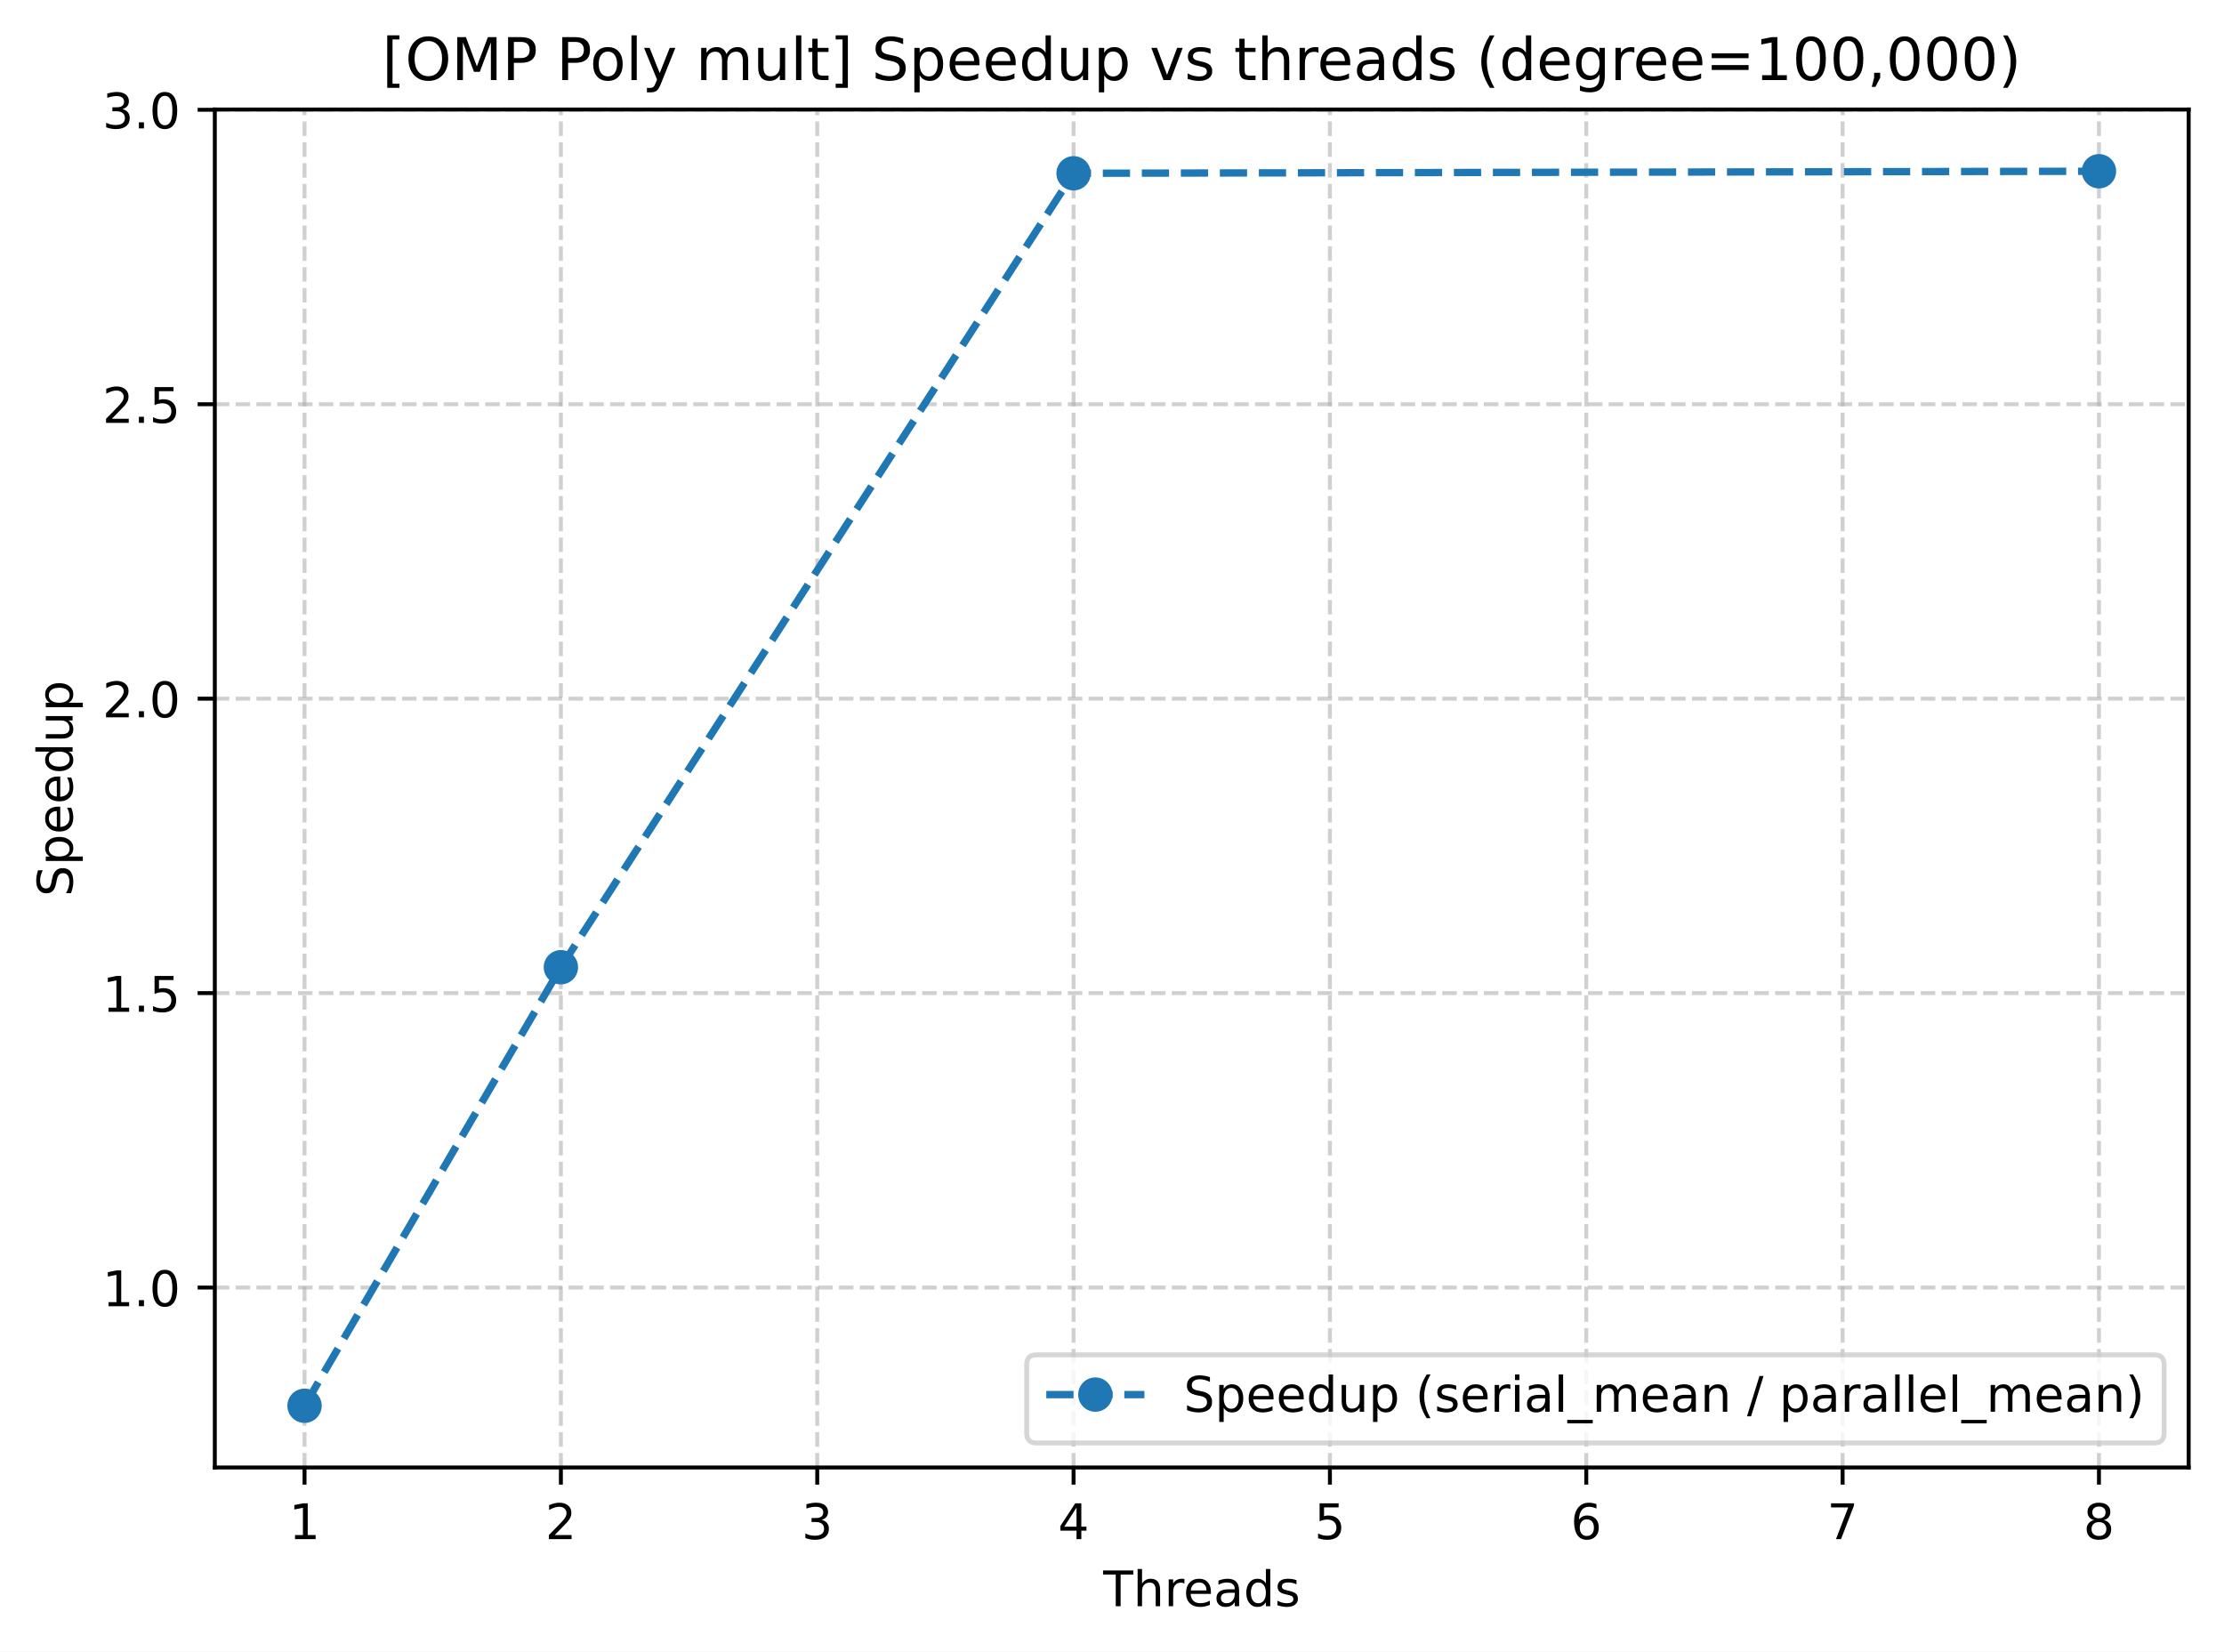
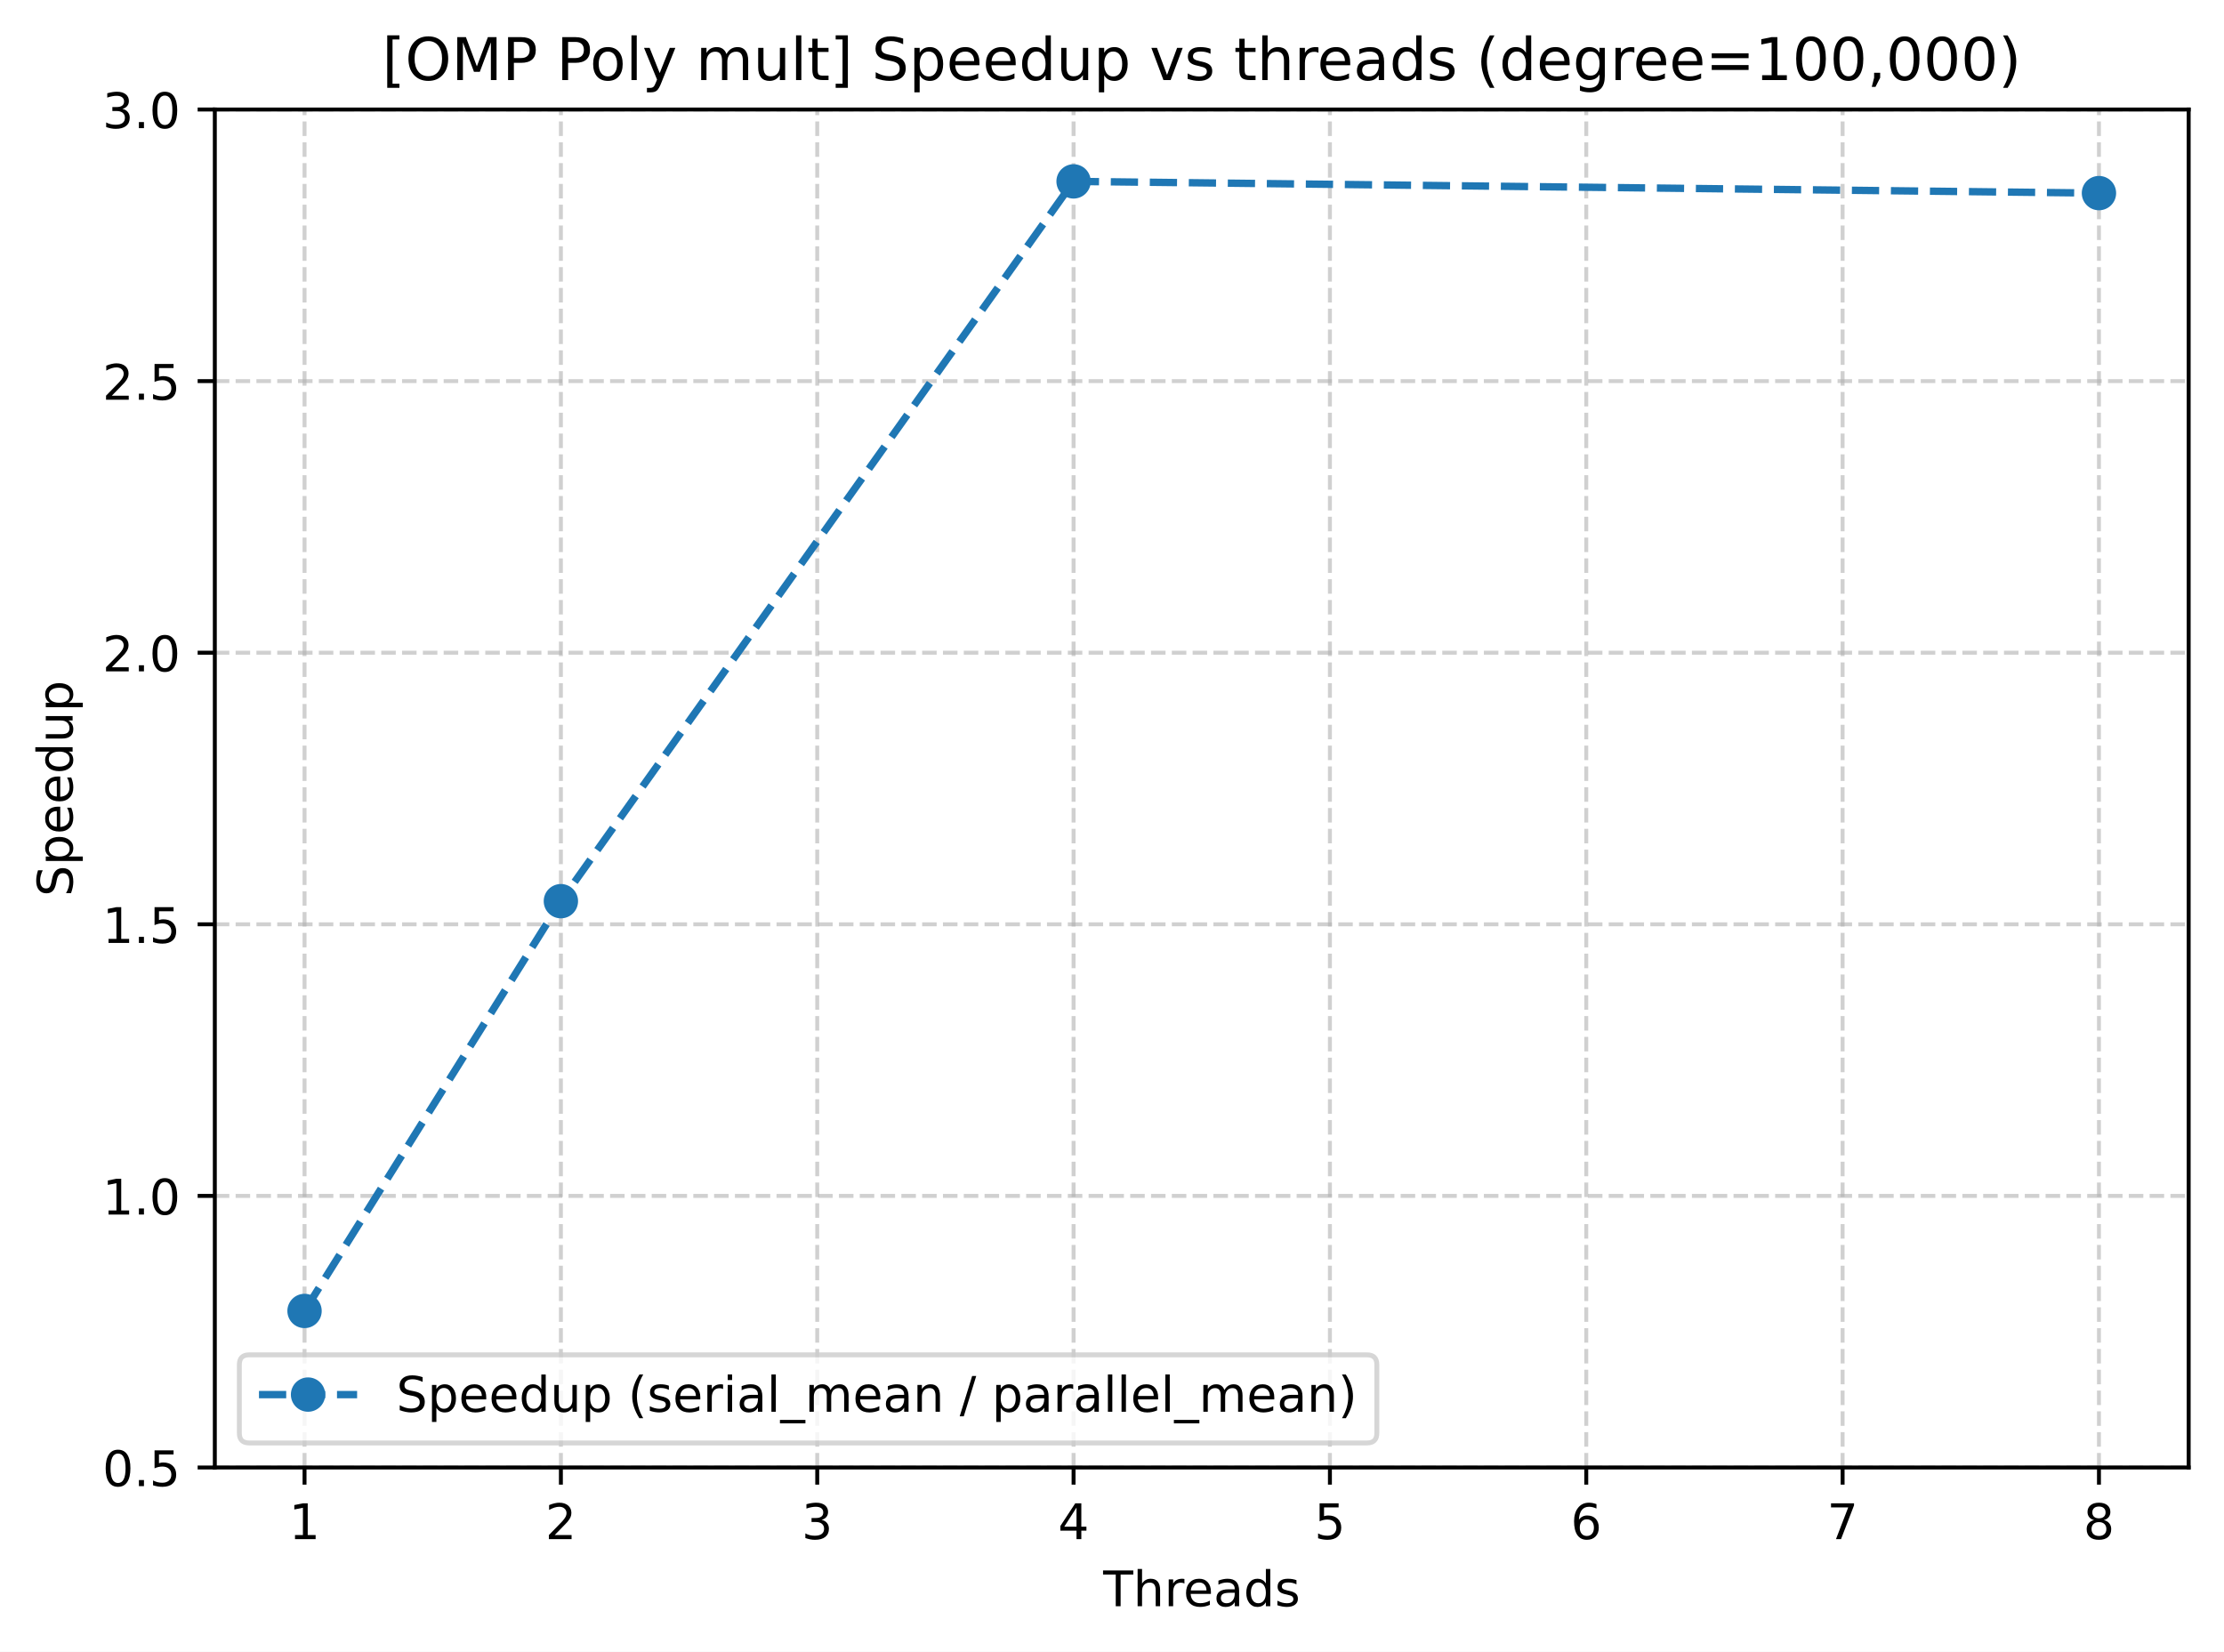
<svg xmlns="http://www.w3.org/2000/svg" xmlns:xlink="http://www.w3.org/1999/xlink" width="453.261pt" height="336.634pt" viewBox="0 0 453.261 336.634" version="1.1">
  <defs>
    <style type="text/css">*{stroke-linejoin: round; stroke-linecap: butt}</style>
  </defs>
  <g id="figure_1">
    <g id="patch_1">
      <path d="M 0 336.634  L 453.261 336.634  L 453.261 0  L 0 0  z " style="fill: #ffffff" />
    </g>
    <g id="axes_1">
      <g id="patch_2">
        <path d="M 43.781 299.078  L 446.061 299.078  L 446.061 22.318  L 43.781 22.318  z " style="fill: #ffffff" />
      </g>
      <g id="matplotlib.axis_1">
        <g id="xtick_1">
          <g id="line2d_1">
-             <path d="M 62.067 299.078  L 62.067 22.318  " clip-path="url(#p03d4226434)" style="fill: none; stroke-dasharray: 2.96,1.28; stroke-dashoffset: 0; stroke: #b0b0b0; stroke-opacity: 0.6; stroke-width: 0.8" />
+             <path d="M 62.067 299.078  L 62.067 22.318  " clip-path="url(#pcda765bd91)" style="fill: none; stroke-dasharray: 2.96,1.28; stroke-dashoffset: 0; stroke: #b0b0b0; stroke-opacity: 0.6; stroke-width: 0.8" />
          </g>
          <g id="line2d_2">
            <defs>
-               <path id="m686cc71320" d="M 0 0  L 0 3.5  " style="stroke: #000000; stroke-width: 0.8" />
+               <path id="me4c9c9ea5a" d="M 0 0  L 0 3.5  " style="stroke: #000000; stroke-width: 0.8" />
            </defs>
            <g>
-               <use xlink:href="#m686cc71320" x="62.067" y="299.078" style="stroke: #000000; stroke-width: 0.8" />
+               <use xlink:href="#me4c9c9ea5a" x="62.067" y="299.078" style="stroke: #000000; stroke-width: 0.8" />
            </g>
          </g>
          <g id="text_1">
            <g transform="translate(58.88546 313.6766) scale(0.1 -0.1)">
              <defs>
                <path id="DejaVuSans-31" d="M 794 531  L 1825 531  L 1825 4091  L 703 3866  L 703 4441  L 1819 4666  L 2450 4666  L 2450 531  L 3481 531  L 3481 0  L 794 0  L 794 531  z " transform="scale(0.015625)" />
              </defs>
              <use xlink:href="#DejaVuSans-31" />
            </g>
          </g>
        </g>
        <g id="xtick_2">
          <g id="line2d_3">
-             <path d="M 114.311 299.078  L 114.311 22.318  " clip-path="url(#p03d4226434)" style="fill: none; stroke-dasharray: 2.96,1.28; stroke-dashoffset: 0; stroke: #b0b0b0; stroke-opacity: 0.6; stroke-width: 0.8" />
+             <path d="M 114.311 299.078  L 114.311 22.318  " clip-path="url(#pcda765bd91)" style="fill: none; stroke-dasharray: 2.96,1.28; stroke-dashoffset: 0; stroke: #b0b0b0; stroke-opacity: 0.6; stroke-width: 0.8" />
          </g>
          <g id="line2d_4">
            <g>
-               <use xlink:href="#m686cc71320" x="114.311" y="299.078" style="stroke: #000000; stroke-width: 0.8" />
+               <use xlink:href="#me4c9c9ea5a" x="114.311" y="299.078" style="stroke: #000000; stroke-width: 0.8" />
            </g>
          </g>
          <g id="text_2">
            <g transform="translate(111.1296 313.6766) scale(0.1 -0.1)">
              <defs>
                <path id="DejaVuSans-32" d="M 1228 531  L 3431 531  L 3431 0  L 469 0  L 469 531  Q 828 903 1448 1529  Q 2069 2156 2228 2338  Q 2531 2678 2651 2914  Q 2772 3150 2772 3378  Q 2772 3750 2511 3984  Q 2250 4219 1831 4219  Q 1534 4219 1204 4116  Q 875 4013 500 3803  L 500 4441  Q 881 4594 1212 4672  Q 1544 4750 1819 4750  Q 2544 4750 2975 4387  Q 3406 4025 3406 3419  Q 3406 3131 3298 2873  Q 3191 2616 2906 2266  Q 2828 2175 2409 1742  Q 1991 1309 1228 531  z " transform="scale(0.015625)" />
              </defs>
              <use xlink:href="#DejaVuSans-32" />
            </g>
          </g>
        </g>
        <g id="xtick_3">
          <g id="line2d_5">
-             <path d="M 166.555 299.078  L 166.555 22.318  " clip-path="url(#p03d4226434)" style="fill: none; stroke-dasharray: 2.96,1.28; stroke-dashoffset: 0; stroke: #b0b0b0; stroke-opacity: 0.6; stroke-width: 0.8" />
+             <path d="M 166.555 299.078  L 166.555 22.318  " clip-path="url(#pcda765bd91)" style="fill: none; stroke-dasharray: 2.96,1.28; stroke-dashoffset: 0; stroke: #b0b0b0; stroke-opacity: 0.6; stroke-width: 0.8" />
          </g>
          <g id="line2d_6">
            <g>
-               <use xlink:href="#m686cc71320" x="166.555" y="299.078" style="stroke: #000000; stroke-width: 0.8" />
+               <use xlink:href="#me4c9c9ea5a" x="166.555" y="299.078" style="stroke: #000000; stroke-width: 0.8" />
            </g>
          </g>
          <g id="text_3">
            <g transform="translate(163.3738 313.6766) scale(0.1 -0.1)">
              <defs>
                <path id="DejaVuSans-33" d="M 2597 2516  Q 3050 2419 3304 2112  Q 3559 1806 3559 1356  Q 3559 666 3084 287  Q 2609 -91 1734 -91  Q 1441 -91 1130 -33  Q 819 25 488 141  L 488 750  Q 750 597 1062 519  Q 1375 441 1716 441  Q 2309 441 2620 675  Q 2931 909 2931 1356  Q 2931 1769 2642 2001  Q 2353 2234 1838 2234  L 1294 2234  L 1294 2753  L 1863 2753  Q 2328 2753 2575 2939  Q 2822 3125 2822 3475  Q 2822 3834 2567 4026  Q 2313 4219 1838 4219  Q 1578 4219 1281 4162  Q 984 4106 628 3988  L 628 4550  Q 988 4650 1302 4700  Q 1616 4750 1894 4750  Q 2613 4750 3031 4423  Q 3450 4097 3450 3541  Q 3450 3153 3228 2886  Q 3006 2619 2597 2516  z " transform="scale(0.015625)" />
              </defs>
              <use xlink:href="#DejaVuSans-33" />
            </g>
          </g>
        </g>
        <g id="xtick_4">
          <g id="line2d_7">
-             <path d="M 218.799 299.078  L 218.799 22.318  " clip-path="url(#p03d4226434)" style="fill: none; stroke-dasharray: 2.96,1.28; stroke-dashoffset: 0; stroke: #b0b0b0; stroke-opacity: 0.6; stroke-width: 0.8" />
+             <path d="M 218.799 299.078  L 218.799 22.318  " clip-path="url(#pcda765bd91)" style="fill: none; stroke-dasharray: 2.96,1.28; stroke-dashoffset: 0; stroke: #b0b0b0; stroke-opacity: 0.6; stroke-width: 0.8" />
          </g>
          <g id="line2d_8">
            <g>
-               <use xlink:href="#m686cc71320" x="218.799" y="299.078" style="stroke: #000000; stroke-width: 0.8" />
+               <use xlink:href="#me4c9c9ea5a" x="218.799" y="299.078" style="stroke: #000000; stroke-width: 0.8" />
            </g>
          </g>
          <g id="text_4">
            <g transform="translate(215.6179 313.6766) scale(0.1 -0.1)">
              <defs>
                <path id="DejaVuSans-34" d="M 2419 4116  L 825 1625  L 2419 1625  L 2419 4116  z M 2253 4666  L 3047 4666  L 3047 1625  L 3713 1625  L 3713 1100  L 3047 1100  L 3047 0  L 2419 0  L 2419 1100  L 313 1100  L 313 1709  L 2253 4666  z " transform="scale(0.015625)" />
              </defs>
              <use xlink:href="#DejaVuSans-34" />
            </g>
          </g>
        </g>
        <g id="xtick_5">
          <g id="line2d_9">
-             <path d="M 271.043 299.078  L 271.043 22.318  " clip-path="url(#p03d4226434)" style="fill: none; stroke-dasharray: 2.96,1.28; stroke-dashoffset: 0; stroke: #b0b0b0; stroke-opacity: 0.6; stroke-width: 0.8" />
+             <path d="M 271.043 299.078  L 271.043 22.318  " clip-path="url(#pcda765bd91)" style="fill: none; stroke-dasharray: 2.96,1.28; stroke-dashoffset: 0; stroke: #b0b0b0; stroke-opacity: 0.6; stroke-width: 0.8" />
          </g>
          <g id="line2d_10">
            <g>
-               <use xlink:href="#m686cc71320" x="271.043" y="299.078" style="stroke: #000000; stroke-width: 0.8" />
+               <use xlink:href="#me4c9c9ea5a" x="271.043" y="299.078" style="stroke: #000000; stroke-width: 0.8" />
            </g>
          </g>
          <g id="text_5">
            <g transform="translate(267.8621 313.6766) scale(0.1 -0.1)">
              <defs>
                <path id="DejaVuSans-35" d="M 691 4666  L 3169 4666  L 3169 4134  L 1269 4134  L 1269 2991  Q 1406 3038 1543 3061  Q 1681 3084 1819 3084  Q 2600 3084 3056 2656  Q 3513 2228 3513 1497  Q 3513 744 3044 326  Q 2575 -91 1722 -91  Q 1428 -91 1123 -41  Q 819 9 494 109  L 494 744  Q 775 591 1075 516  Q 1375 441 1709 441  Q 2250 441 2565 725  Q 2881 1009 2881 1497  Q 2881 1984 2565 2268  Q 2250 2553 1709 2553  Q 1456 2553 1204 2497  Q 953 2441 691 2322  L 691 4666  z " transform="scale(0.015625)" />
              </defs>
              <use xlink:href="#DejaVuSans-35" />
            </g>
          </g>
        </g>
        <g id="xtick_6">
          <g id="line2d_11">
-             <path d="M 323.287 299.078  L 323.287 22.318  " clip-path="url(#p03d4226434)" style="fill: none; stroke-dasharray: 2.96,1.28; stroke-dashoffset: 0; stroke: #b0b0b0; stroke-opacity: 0.6; stroke-width: 0.8" />
+             <path d="M 323.287 299.078  L 323.287 22.318  " clip-path="url(#pcda765bd91)" style="fill: none; stroke-dasharray: 2.96,1.28; stroke-dashoffset: 0; stroke: #b0b0b0; stroke-opacity: 0.6; stroke-width: 0.8" />
          </g>
          <g id="line2d_12">
            <g>
-               <use xlink:href="#m686cc71320" x="323.287" y="299.078" style="stroke: #000000; stroke-width: 0.8" />
+               <use xlink:href="#me4c9c9ea5a" x="323.287" y="299.078" style="stroke: #000000; stroke-width: 0.8" />
            </g>
          </g>
          <g id="text_6">
            <g transform="translate(320.1062 313.6766) scale(0.1 -0.1)">
              <defs>
                <path id="DejaVuSans-36" d="M 2113 2584  Q 1688 2584 1439 2293  Q 1191 2003 1191 1497  Q 1191 994 1439 701  Q 1688 409 2113 409  Q 2538 409 2786 701  Q 3034 994 3034 1497  Q 3034 2003 2786 2293  Q 2538 2584 2113 2584  z M 3366 4563  L 3366 3988  Q 3128 4100 2886 4159  Q 2644 4219 2406 4219  Q 1781 4219 1451 3797  Q 1122 3375 1075 2522  Q 1259 2794 1537 2939  Q 1816 3084 2150 3084  Q 2853 3084 3261 2657  Q 3669 2231 3669 1497  Q 3669 778 3244 343  Q 2819 -91 2113 -91  Q 1303 -91 875 529  Q 447 1150 447 2328  Q 447 3434 972 4092  Q 1497 4750 2381 4750  Q 2619 4750 2861 4703  Q 3103 4656 3366 4563  z " transform="scale(0.015625)" />
              </defs>
              <use xlink:href="#DejaVuSans-36" />
            </g>
          </g>
        </g>
        <g id="xtick_7">
          <g id="line2d_13">
-             <path d="M 375.532 299.078  L 375.532 22.318  " clip-path="url(#p03d4226434)" style="fill: none; stroke-dasharray: 2.96,1.28; stroke-dashoffset: 0; stroke: #b0b0b0; stroke-opacity: 0.6; stroke-width: 0.8" />
+             <path d="M 375.532 299.078  L 375.532 22.318  " clip-path="url(#pcda765bd91)" style="fill: none; stroke-dasharray: 2.96,1.28; stroke-dashoffset: 0; stroke: #b0b0b0; stroke-opacity: 0.6; stroke-width: 0.8" />
          </g>
          <g id="line2d_14">
            <g>
-               <use xlink:href="#m686cc71320" x="375.532" y="299.078" style="stroke: #000000; stroke-width: 0.8" />
+               <use xlink:href="#me4c9c9ea5a" x="375.532" y="299.078" style="stroke: #000000; stroke-width: 0.8" />
            </g>
          </g>
          <g id="text_7">
            <g transform="translate(372.3504 313.6766) scale(0.1 -0.1)">
              <defs>
                <path id="DejaVuSans-37" d="M 525 4666  L 3525 4666  L 3525 4397  L 1831 0  L 1172 0  L 2766 4134  L 525 4134  L 525 4666  z " transform="scale(0.015625)" />
              </defs>
              <use xlink:href="#DejaVuSans-37" />
            </g>
          </g>
        </g>
        <g id="xtick_8">
          <g id="line2d_15">
-             <path d="M 427.776 299.078  L 427.776 22.318  " clip-path="url(#p03d4226434)" style="fill: none; stroke-dasharray: 2.96,1.28; stroke-dashoffset: 0; stroke: #b0b0b0; stroke-opacity: 0.6; stroke-width: 0.8" />
+             <path d="M 427.776 299.078  L 427.776 22.318  " clip-path="url(#pcda765bd91)" style="fill: none; stroke-dasharray: 2.96,1.28; stroke-dashoffset: 0; stroke: #b0b0b0; stroke-opacity: 0.6; stroke-width: 0.8" />
          </g>
          <g id="line2d_16">
            <g>
-               <use xlink:href="#m686cc71320" x="427.776" y="299.078" style="stroke: #000000; stroke-width: 0.8" />
+               <use xlink:href="#me4c9c9ea5a" x="427.776" y="299.078" style="stroke: #000000; stroke-width: 0.8" />
            </g>
          </g>
          <g id="text_8">
            <g transform="translate(424.5945 313.6766) scale(0.1 -0.1)">
              <defs>
                <path id="DejaVuSans-38" d="M 2034 2216  Q 1584 2216 1326 1975  Q 1069 1734 1069 1313  Q 1069 891 1326 650  Q 1584 409 2034 409  Q 2484 409 2743 651  Q 3003 894 3003 1313  Q 3003 1734 2745 1975  Q 2488 2216 2034 2216  z M 1403 2484  Q 997 2584 770 2862  Q 544 3141 544 3541  Q 544 4100 942 4425  Q 1341 4750 2034 4750  Q 2731 4750 3128 4425  Q 3525 4100 3525 3541  Q 3525 3141 3298 2862  Q 3072 2584 2669 2484  Q 3125 2378 3379 2068  Q 3634 1759 3634 1313  Q 3634 634 3220 271  Q 2806 -91 2034 -91  Q 1263 -91 848 271  Q 434 634 434 1313  Q 434 1759 690 2068  Q 947 2378 1403 2484  z M 1172 3481  Q 1172 3119 1398 2916  Q 1625 2713 2034 2713  Q 2441 2713 2670 2916  Q 2900 3119 2900 3481  Q 2900 3844 2670 4047  Q 2441 4250 2034 4250  Q 1625 4250 1398 4047  Q 1172 3844 1172 3481  z " transform="scale(0.015625)" />
              </defs>
              <use xlink:href="#DejaVuSans-38" />
            </g>
          </g>
        </g>
        <g id="text_9">
          <g transform="translate(224.8361 327.3547) scale(0.1 -0.1)">
            <defs>
              <path id="DejaVuSans-54" d="M -19 4666  L 3928 4666  L 3928 4134  L 2272 4134  L 2272 0  L 1638 0  L 1638 4134  L -19 4134  L -19 4666  z " transform="scale(0.015625)" />
              <path id="DejaVuSans-68" d="M 3513 2113  L 3513 0  L 2938 0  L 2938 2094  Q 2938 2591 2744 2837  Q 2550 3084 2163 3084  Q 1697 3084 1428 2787  Q 1159 2491 1159 1978  L 1159 0  L 581 0  L 581 4863  L 1159 4863  L 1159 2956  Q 1366 3272 1645 3428  Q 1925 3584 2291 3584  Q 2894 3584 3203 3211  Q 3513 2838 3513 2113  z " transform="scale(0.015625)" />
              <path id="DejaVuSans-72" d="M 2631 2963  Q 2534 3019 2420 3045  Q 2306 3072 2169 3072  Q 1681 3072 1420 2755  Q 1159 2438 1159 1844  L 1159 0  L 581 0  L 581 3500  L 1159 3500  L 1159 2956  Q 1341 3275 1631 3429  Q 1922 3584 2338 3584  Q 2397 3584 2469 3576  Q 2541 3569 2628 3553  L 2631 2963  z " transform="scale(0.015625)" />
              <path id="DejaVuSans-65" d="M 3597 1894  L 3597 1613  L 953 1613  Q 991 1019 1311 708  Q 1631 397 2203 397  Q 2534 397 2845 478  Q 3156 559 3463 722  L 3463 178  Q 3153 47 2828 -22  Q 2503 -91 2169 -91  Q 1331 -91 842 396  Q 353 884 353 1716  Q 353 2575 817 3079  Q 1281 3584 2069 3584  Q 2775 3584 3186 3129  Q 3597 2675 3597 1894  z M 3022 2063  Q 3016 2534 2758 2815  Q 2500 3097 2075 3097  Q 1594 3097 1305 2825  Q 1016 2553 972 2059  L 3022 2063  z " transform="scale(0.015625)" />
              <path id="DejaVuSans-61" d="M 2194 1759  Q 1497 1759 1228 1600  Q 959 1441 959 1056  Q 959 750 1161 570  Q 1363 391 1709 391  Q 2188 391 2477 730  Q 2766 1069 2766 1631  L 2766 1759  L 2194 1759  z M 3341 1997  L 3341 0  L 2766 0  L 2766 531  Q 2569 213 2275 61  Q 1981 -91 1556 -91  Q 1019 -91 701 211  Q 384 513 384 1019  Q 384 1609 779 1909  Q 1175 2209 1959 2209  L 2766 2209  L 2766 2266  Q 2766 2663 2505 2880  Q 2244 3097 1772 3097  Q 1472 3097 1187 3025  Q 903 2953 641 2809  L 641 3341  Q 956 3463 1253 3523  Q 1550 3584 1831 3584  Q 2591 3584 2966 3190  Q 3341 2797 3341 1997  z " transform="scale(0.015625)" />
              <path id="DejaVuSans-64" d="M 2906 2969  L 2906 4863  L 3481 4863  L 3481 0  L 2906 0  L 2906 525  Q 2725 213 2448 61  Q 2172 -91 1784 -91  Q 1150 -91 751 415  Q 353 922 353 1747  Q 353 2572 751 3078  Q 1150 3584 1784 3584  Q 2172 3584 2448 3432  Q 2725 3281 2906 2969  z M 947 1747  Q 947 1113 1208 752  Q 1469 391 1925 391  Q 2381 391 2643 752  Q 2906 1113 2906 1747  Q 2906 2381 2643 2742  Q 2381 3103 1925 3103  Q 1469 3103 1208 2742  Q 947 2381 947 1747  z " transform="scale(0.015625)" />
              <path id="DejaVuSans-73" d="M 2834 3397  L 2834 2853  Q 2591 2978 2328 3040  Q 2066 3103 1784 3103  Q 1356 3103 1142 2972  Q 928 2841 928 2578  Q 928 2378 1081 2264  Q 1234 2150 1697 2047  L 1894 2003  Q 2506 1872 2764 1633  Q 3022 1394 3022 966  Q 3022 478 2636 193  Q 2250 -91 1575 -91  Q 1294 -91 989 -36  Q 684 19 347 128  L 347 722  Q 666 556 975 473  Q 1284 391 1588 391  Q 1994 391 2212 530  Q 2431 669 2431 922  Q 2431 1156 2273 1281  Q 2116 1406 1581 1522  L 1381 1569  Q 847 1681 609 1914  Q 372 2147 372 2553  Q 372 3047 722 3315  Q 1072 3584 1716 3584  Q 2034 3584 2315 3537  Q 2597 3491 2834 3397  z " transform="scale(0.015625)" />
            </defs>
            <use xlink:href="#DejaVuSans-54" />
            <use xlink:href="#DejaVuSans-68" x="61.084" />
            <use xlink:href="#DejaVuSans-72" x="124.463" />
            <use xlink:href="#DejaVuSans-65" x="163.326" />
            <use xlink:href="#DejaVuSans-61" x="224.85" />
            <use xlink:href="#DejaVuSans-64" x="286.129" />
            <use xlink:href="#DejaVuSans-73" x="349.605" />
          </g>
        </g>
      </g>
      <g id="matplotlib.axis_2">
        <g id="ytick_1">
          <g id="line2d_17">
-             <path d="M 43.781 262.41  L 446.061 262.41  " clip-path="url(#p03d4226434)" style="fill: none; stroke-dasharray: 2.96,1.28; stroke-dashoffset: 0; stroke: #b0b0b0; stroke-opacity: 0.6; stroke-width: 0.8" />
+             <path d="M 43.781 299.078  L 446.061 299.078  " clip-path="url(#pcda765bd91)" style="fill: none; stroke-dasharray: 2.96,1.28; stroke-dashoffset: 0; stroke: #b0b0b0; stroke-opacity: 0.6; stroke-width: 0.8" />
          </g>
          <g id="line2d_18">
            <defs>
-               <path id="m41a84819a9" d="M 0 0  L -3.5 0  " style="stroke: #000000; stroke-width: 0.8" />
+               <path id="ma4e9d2bbbe" d="M 0 0  L -3.5 0  " style="stroke: #000000; stroke-width: 0.8" />
            </defs>
            <g>
-               <use xlink:href="#m41a84819a9" x="43.781" y="262.41" style="stroke: #000000; stroke-width: 0.8" />
+               <use xlink:href="#ma4e9d2bbbe" x="43.781" y="299.078" style="stroke: #000000; stroke-width: 0.8" />
            </g>
          </g>
          <g id="text_10">
-             <g transform="translate(20.87813 266.2096) scale(0.1 -0.1)">
-               <defs>
+             <g transform="translate(20.87813 302.8773) scale(0.1 -0.1)">
+               <defs>
+                 <path id="DejaVuSans-30" d="M 2034 4250  Q 1547 4250 1301 3770  Q 1056 3291 1056 2328  Q 1056 1369 1301 889  Q 1547 409 2034 409  Q 2525 409 2770 889  Q 3016 1369 3016 2328  Q 3016 3291 2770 3770  Q 2525 4250 2034 4250  z M 2034 4750  Q 2819 4750 3233 4129  Q 3647 3509 3647 2328  Q 3647 1150 3233 529  Q 2819 -91 2034 -91  Q 1250 -91 836 529  Q 422 1150 422 2328  Q 422 3509 836 4129  Q 1250 4750 2034 4750  z " transform="scale(0.015625)" />
                <path id="DejaVuSans-2e" d="M 684 794  L 1344 794  L 1344 0  L 684 0  L 684 794  z " transform="scale(0.015625)" />
-                 <path id="DejaVuSans-30" d="M 2034 4250  Q 1547 4250 1301 3770  Q 1056 3291 1056 2328  Q 1056 1369 1301 889  Q 1547 409 2034 409  Q 2525 409 2770 889  Q 3016 1369 3016 2328  Q 3016 3291 2770 3770  Q 2525 4250 2034 4250  z M 2034 4750  Q 2819 4750 3233 4129  Q 3647 3509 3647 2328  Q 3647 1150 3233 529  Q 2819 -91 2034 -91  Q 1250 -91 836 529  Q 422 1150 422 2328  Q 422 3509 836 4129  Q 1250 4750 2034 4750  z " transform="scale(0.015625)" />
-               </defs>
-               <use xlink:href="#DejaVuSans-31" />
-               <use xlink:href="#DejaVuSans-2e" x="63.623" />
-               <use xlink:href="#DejaVuSans-30" x="95.41" />
+               </defs>
+               <use xlink:href="#DejaVuSans-30" />
+               <use xlink:href="#DejaVuSans-2e" x="63.623" />
+               <use xlink:href="#DejaVuSans-35" x="95.41" />
            </g>
          </g>
        </g>
        <g id="ytick_2">
          <g id="line2d_19">
-             <path d="M 43.781 202.4  L 446.061 202.4  " clip-path="url(#p03d4226434)" style="fill: none; stroke-dasharray: 2.96,1.28; stroke-dashoffset: 0; stroke: #b0b0b0; stroke-opacity: 0.6; stroke-width: 0.8" />
+             <path d="M 43.781 243.726  L 446.061 243.726  " clip-path="url(#pcda765bd91)" style="fill: none; stroke-dasharray: 2.96,1.28; stroke-dashoffset: 0; stroke: #b0b0b0; stroke-opacity: 0.6; stroke-width: 0.8" />
          </g>
          <g id="line2d_20">
            <g>
-               <use xlink:href="#m41a84819a9" x="43.781" y="202.4" style="stroke: #000000; stroke-width: 0.8" />
+               <use xlink:href="#ma4e9d2bbbe" x="43.781" y="243.726" style="stroke: #000000; stroke-width: 0.8" />
            </g>
          </g>
          <g id="text_11">
-             <g transform="translate(20.87813 206.1995) scale(0.1 -0.1)">
+             <g transform="translate(20.87813 247.5253) scale(0.1 -0.1)">
              <use xlink:href="#DejaVuSans-31" />
              <use xlink:href="#DejaVuSans-2e" x="63.623" />
-               <use xlink:href="#DejaVuSans-35" x="95.41" />
+               <use xlink:href="#DejaVuSans-30" x="95.41" />
            </g>
          </g>
        </g>
        <g id="ytick_3">
          <g id="line2d_21">
-             <path d="M 43.781 142.39  L 446.061 142.39  " clip-path="url(#p03d4226434)" style="fill: none; stroke-dasharray: 2.96,1.28; stroke-dashoffset: 0; stroke: #b0b0b0; stroke-opacity: 0.6; stroke-width: 0.8" />
+             <path d="M 43.781 188.374  L 446.061 188.374  " clip-path="url(#pcda765bd91)" style="fill: none; stroke-dasharray: 2.96,1.28; stroke-dashoffset: 0; stroke: #b0b0b0; stroke-opacity: 0.6; stroke-width: 0.8" />
          </g>
          <g id="line2d_22">
            <g>
-               <use xlink:href="#m41a84819a9" x="43.781" y="142.39" style="stroke: #000000; stroke-width: 0.8" />
+               <use xlink:href="#ma4e9d2bbbe" x="43.781" y="188.374" style="stroke: #000000; stroke-width: 0.8" />
            </g>
          </g>
          <g id="text_12">
-             <g transform="translate(20.87813 146.1893) scale(0.1 -0.1)">
-               <use xlink:href="#DejaVuSans-32" />
-               <use xlink:href="#DejaVuSans-2e" x="63.623" />
-               <use xlink:href="#DejaVuSans-30" x="95.41" />
+             <g transform="translate(20.87813 192.1733) scale(0.1 -0.1)">
+               <use xlink:href="#DejaVuSans-31" />
+               <use xlink:href="#DejaVuSans-2e" x="63.623" />
+               <use xlink:href="#DejaVuSans-35" x="95.41" />
            </g>
          </g>
        </g>
        <g id="ytick_4">
          <g id="line2d_23">
-             <path d="M 43.781 82.38  L 446.061 82.38  " clip-path="url(#p03d4226434)" style="fill: none; stroke-dasharray: 2.96,1.28; stroke-dashoffset: 0; stroke: #b0b0b0; stroke-opacity: 0.6; stroke-width: 0.8" />
+             <path d="M 43.781 133.022  L 446.061 133.022  " clip-path="url(#pcda765bd91)" style="fill: none; stroke-dasharray: 2.96,1.28; stroke-dashoffset: 0; stroke: #b0b0b0; stroke-opacity: 0.6; stroke-width: 0.8" />
          </g>
          <g id="line2d_24">
            <g>
-               <use xlink:href="#m41a84819a9" x="43.781" y="82.38" style="stroke: #000000; stroke-width: 0.8" />
+               <use xlink:href="#ma4e9d2bbbe" x="43.781" y="133.022" style="stroke: #000000; stroke-width: 0.8" />
            </g>
          </g>
          <g id="text_13">
-             <g transform="translate(20.87813 86.17915) scale(0.1 -0.1)">
+             <g transform="translate(20.87813 136.8213) scale(0.1 -0.1)">
              <use xlink:href="#DejaVuSans-32" />
              <use xlink:href="#DejaVuSans-2e" x="63.623" />
-               <use xlink:href="#DejaVuSans-35" x="95.41" />
+               <use xlink:href="#DejaVuSans-30" x="95.41" />
            </g>
          </g>
        </g>
        <g id="ytick_5">
          <g id="line2d_25">
-             <path d="M 43.781 22.37  L 446.061 22.37  " clip-path="url(#p03d4226434)" style="fill: none; stroke-dasharray: 2.96,1.28; stroke-dashoffset: 0; stroke: #b0b0b0; stroke-opacity: 0.6; stroke-width: 0.8" />
+             <path d="M 43.781 77.67  L 446.061 77.67  " clip-path="url(#pcda765bd91)" style="fill: none; stroke-dasharray: 2.96,1.28; stroke-dashoffset: 0; stroke: #b0b0b0; stroke-opacity: 0.6; stroke-width: 0.8" />
          </g>
          <g id="line2d_26">
            <g>
-               <use xlink:href="#m41a84819a9" x="43.781" y="22.37" style="stroke: #000000; stroke-width: 0.8" />
+               <use xlink:href="#ma4e9d2bbbe" x="43.781" y="77.67" style="stroke: #000000; stroke-width: 0.8" />
            </g>
          </g>
          <g id="text_14">
-             <g transform="translate(20.87813 26.16899) scale(0.1 -0.1)">
+             <g transform="translate(20.87813 81.46934) scale(0.1 -0.1)">
+               <use xlink:href="#DejaVuSans-32" />
+               <use xlink:href="#DejaVuSans-2e" x="63.623" />
+               <use xlink:href="#DejaVuSans-35" x="95.41" />
+             </g>
+           </g>
+         </g>
+         <g id="ytick_6">
+           <g id="line2d_27">
+             <path d="M 43.781 22.318  L 446.061 22.318  " clip-path="url(#pcda765bd91)" style="fill: none; stroke-dasharray: 2.96,1.28; stroke-dashoffset: 0; stroke: #b0b0b0; stroke-opacity: 0.6; stroke-width: 0.8" />
+           </g>
+           <g id="line2d_28">
+             <g>
+               <use xlink:href="#ma4e9d2bbbe" x="43.781" y="22.318" style="stroke: #000000; stroke-width: 0.8" />
+             </g>
+           </g>
+           <g id="text_15">
+             <g transform="translate(20.87813 26.11734) scale(0.1 -0.1)">
              <use xlink:href="#DejaVuSans-33" />
              <use xlink:href="#DejaVuSans-2e" x="63.623" />
              <use xlink:href="#DejaVuSans-30" x="95.41" />
            </g>
          </g>
        </g>
-         <g id="text_15">
+         <g id="text_16">
          <g transform="translate(14.79844 182.7169) rotate(-90) scale(0.1 -0.1)">
            <defs>
              <path id="DejaVuSans-53" d="M 3425 4513  L 3425 3897  Q 3066 4069 2747 4153  Q 2428 4238 2131 4238  Q 1616 4238 1336 4038  Q 1056 3838 1056 3469  Q 1056 3159 1242 3001  Q 1428 2844 1947 2747  L 2328 2669  Q 3034 2534 3370 2195  Q 3706 1856 3706 1288  Q 3706 609 3251 259  Q 2797 -91 1919 -91  Q 1588 -91 1214 -16  Q 841 59 441 206  L 441 856  Q 825 641 1194 531  Q 1563 422 1919 422  Q 2459 422 2753 634  Q 3047 847 3047 1241  Q 3047 1584 2836 1778  Q 2625 1972 2144 2069  L 1759 2144  Q 1053 2284 737 2584  Q 422 2884 422 3419  Q 422 4038 858 4394  Q 1294 4750 2059 4750  Q 2388 4750 2728 4690  Q 3069 4631 3425 4513  z " transform="scale(0.015625)" />
              <path id="DejaVuSans-70" d="M 1159 525  L 1159 -1331  L 581 -1331  L 581 3500  L 1159 3500  L 1159 2969  Q 1341 3281 1617 3432  Q 1894 3584 2278 3584  Q 2916 3584 3314 3078  Q 3713 2572 3713 1747  Q 3713 922 3314 415  Q 2916 -91 2278 -91  Q 1894 -91 1617 61  Q 1341 213 1159 525  z M 3116 1747  Q 3116 2381 2855 2742  Q 2594 3103 2138 3103  Q 1681 3103 1420 2742  Q 1159 2381 1159 1747  Q 1159 1113 1420 752  Q 1681 391 2138 391  Q 2594 391 2855 752  Q 3116 1113 3116 1747  z " transform="scale(0.015625)" />
              <path id="DejaVuSans-75" d="M 544 1381  L 544 3500  L 1119 3500  L 1119 1403  Q 1119 906 1312 657  Q 1506 409 1894 409  Q 2359 409 2629 706  Q 2900 1003 2900 1516  L 2900 3500  L 3475 3500  L 3475 0  L 2900 0  L 2900 538  Q 2691 219 2414 64  Q 2138 -91 1772 -91  Q 1169 -91 856 284  Q 544 659 544 1381  z M 1991 3584  L 1991 3584  z " transform="scale(0.015625)" />
            </defs>
            <use xlink:href="#DejaVuSans-53" />
            <use xlink:href="#DejaVuSans-70" x="63.477" />
            <use xlink:href="#DejaVuSans-65" x="126.953" />
            <use xlink:href="#DejaVuSans-65" x="188.477" />
            <use xlink:href="#DejaVuSans-64" x="250" />
            <use xlink:href="#DejaVuSans-75" x="313.477" />
            <use xlink:href="#DejaVuSans-70" x="376.855" />
          </g>
        </g>
      </g>
-       <g id="line2d_27">
-         <path d="M 62.067 286.498  L 114.311 197.123  L 218.799 35.313  L 427.776 34.898  " clip-path="url(#p03d4226434)" style="fill: none; stroke-dasharray: 5.55,2.4; stroke-dashoffset: 0; stroke: #1f77b4; stroke-width: 1.5" />
+       <g id="line2d_29">
+         <path d="M 62.067 267.178  L 114.311 183.662  L 218.799 36.968  L 427.776 39.356  " clip-path="url(#pcda765bd91)" style="fill: none; stroke-dasharray: 5.55,2.4; stroke-dashoffset: 0; stroke: #1f77b4; stroke-width: 1.5" />
        <defs>
-           <path id="mcf2ca474c3" d="M 0 3  C 0.796 3 1.559 2.684 2.121 2.121  C 2.684 1.559 3 0.796 3 0  C 3 -0.796 2.684 -1.559 2.121 -2.121  C 1.559 -2.684 0.796 -3 0 -3  C -0.796 -3 -1.559 -2.684 -2.121 -2.121  C -2.684 -1.559 -3 -0.796 -3 0  C -3 0.796 -2.684 1.559 -2.121 2.121  C -1.559 2.684 -0.796 3 0 3  z " style="stroke: #1f77b4" />
+           <path id="m3fa24eb7c1" d="M 0 3  C 0.796 3 1.559 2.684 2.121 2.121  C 2.684 1.559 3 0.796 3 0  C 3 -0.796 2.684 -1.559 2.121 -2.121  C 1.559 -2.684 0.796 -3 0 -3  C -0.796 -3 -1.559 -2.684 -2.121 -2.121  C -2.684 -1.559 -3 -0.796 -3 0  C -3 0.796 -2.684 1.559 -2.121 2.121  C -1.559 2.684 -0.796 3 0 3  z " style="stroke: #1f77b4" />
        </defs>
-         <g clip-path="url(#p03d4226434)">
-           <use xlink:href="#mcf2ca474c3" x="62.067" y="286.498" style="fill: #1f77b4; stroke: #1f77b4" />
-           <use xlink:href="#mcf2ca474c3" x="114.311" y="197.123" style="fill: #1f77b4; stroke: #1f77b4" />
-           <use xlink:href="#mcf2ca474c3" x="218.799" y="35.313" style="fill: #1f77b4; stroke: #1f77b4" />
-           <use xlink:href="#mcf2ca474c3" x="427.776" y="34.898" style="fill: #1f77b4; stroke: #1f77b4" />
+         <g clip-path="url(#pcda765bd91)">
+           <use xlink:href="#m3fa24eb7c1" x="62.067" y="267.178" style="fill: #1f77b4; stroke: #1f77b4" />
+           <use xlink:href="#m3fa24eb7c1" x="114.311" y="183.662" style="fill: #1f77b4; stroke: #1f77b4" />
+           <use xlink:href="#m3fa24eb7c1" x="218.799" y="36.968" style="fill: #1f77b4; stroke: #1f77b4" />
+           <use xlink:href="#m3fa24eb7c1" x="427.776" y="39.356" style="fill: #1f77b4; stroke: #1f77b4" />
        </g>
      </g>
      <g id="patch_3">
        <path d="M 43.781 299.078  L 43.781 22.318  " style="fill: none; stroke: #000000; stroke-width: 0.8; stroke-linejoin: miter; stroke-linecap: square" />
      </g>
      <g id="patch_4">
        <path d="M 446.061 299.078  L 446.061 22.318  " style="fill: none; stroke: #000000; stroke-width: 0.8; stroke-linejoin: miter; stroke-linecap: square" />
      </g>
      <g id="patch_5">
        <path d="M 43.781 299.078  L 446.061 299.078  " style="fill: none; stroke: #000000; stroke-width: 0.8; stroke-linejoin: miter; stroke-linecap: square" />
      </g>
      <g id="patch_6">
        <path d="M 43.781 22.318  L 446.061 22.318  " style="fill: none; stroke: #000000; stroke-width: 0.8; stroke-linejoin: miter; stroke-linecap: square" />
      </g>
-       <g id="text_16">
+       <g id="text_17">
        <g transform="translate(77.88875 16.31812) scale(0.12 -0.12)">
          <defs>
            <path id="DejaVuSans-5b" d="M 550 4863  L 1875 4863  L 1875 4416  L 1125 4416  L 1125 -397  L 1875 -397  L 1875 -844  L 550 -844  L 550 4863  z " transform="scale(0.015625)" />
            <path id="DejaVuSans-4f" d="M 2522 4238  Q 1834 4238 1429 3725  Q 1025 3213 1025 2328  Q 1025 1447 1429 934  Q 1834 422 2522 422  Q 3209 422 3611 934  Q 4013 1447 4013 2328  Q 4013 3213 3611 3725  Q 3209 4238 2522 4238  z M 2522 4750  Q 3503 4750 4090 4092  Q 4678 3434 4678 2328  Q 4678 1225 4090 567  Q 3503 -91 2522 -91  Q 1538 -91 948 565  Q 359 1222 359 2328  Q 359 3434 948 4092  Q 1538 4750 2522 4750  z " transform="scale(0.015625)" />
            <path id="DejaVuSans-4d" d="M 628 4666  L 1569 4666  L 2759 1491  L 3956 4666  L 4897 4666  L 4897 0  L 4281 0  L 4281 4097  L 3078 897  L 2444 897  L 1241 4097  L 1241 0  L 628 0  L 628 4666  z " transform="scale(0.015625)" />
            <path id="DejaVuSans-50" d="M 1259 4147  L 1259 2394  L 2053 2394  Q 2494 2394 2734 2622  Q 2975 2850 2975 3272  Q 2975 3691 2734 3919  Q 2494 4147 2053 4147  L 1259 4147  z M 628 4666  L 2053 4666  Q 2838 4666 3239 4311  Q 3641 3956 3641 3272  Q 3641 2581 3239 2228  Q 2838 1875 2053 1875  L 1259 1875  L 1259 0  L 628 0  L 628 4666  z " transform="scale(0.015625)" />
            <path id="DejaVuSans-20" transform="scale(0.015625)" />
            <path id="DejaVuSans-6f" d="M 1959 3097  Q 1497 3097 1228 2736  Q 959 2375 959 1747  Q 959 1119 1226 758  Q 1494 397 1959 397  Q 2419 397 2687 759  Q 2956 1122 2956 1747  Q 2956 2369 2687 2733  Q 2419 3097 1959 3097  z M 1959 3584  Q 2709 3584 3137 3096  Q 3566 2609 3566 1747  Q 3566 888 3137 398  Q 2709 -91 1959 -91  Q 1206 -91 779 398  Q 353 888 353 1747  Q 353 2609 779 3096  Q 1206 3584 1959 3584  z " transform="scale(0.015625)" />
            <path id="DejaVuSans-6c" d="M 603 4863  L 1178 4863  L 1178 0  L 603 0  L 603 4863  z " transform="scale(0.015625)" />
            <path id="DejaVuSans-79" d="M 2059 -325  Q 1816 -950 1584 -1140  Q 1353 -1331 966 -1331  L 506 -1331  L 506 -850  L 844 -850  Q 1081 -850 1212 -737  Q 1344 -625 1503 -206  L 1606 56  L 191 3500  L 800 3500  L 1894 763  L 2988 3500  L 3597 3500  L 2059 -325  z " transform="scale(0.015625)" />
            <path id="DejaVuSans-6d" d="M 3328 2828  Q 3544 3216 3844 3400  Q 4144 3584 4550 3584  Q 5097 3584 5394 3201  Q 5691 2819 5691 2113  L 5691 0  L 5113 0  L 5113 2094  Q 5113 2597 4934 2840  Q 4756 3084 4391 3084  Q 3944 3084 3684 2787  Q 3425 2491 3425 1978  L 3425 0  L 2847 0  L 2847 2094  Q 2847 2600 2669 2842  Q 2491 3084 2119 3084  Q 1678 3084 1418 2786  Q 1159 2488 1159 1978  L 1159 0  L 581 0  L 581 3500  L 1159 3500  L 1159 2956  Q 1356 3278 1631 3431  Q 1906 3584 2284 3584  Q 2666 3584 2933 3390  Q 3200 3197 3328 2828  z " transform="scale(0.015625)" />
            <path id="DejaVuSans-74" d="M 1172 4494  L 1172 3500  L 2356 3500  L 2356 3053  L 1172 3053  L 1172 1153  Q 1172 725 1289 603  Q 1406 481 1766 481  L 2356 481  L 2356 0  L 1766 0  Q 1100 0 847 248  Q 594 497 594 1153  L 594 3053  L 172 3053  L 172 3500  L 594 3500  L 594 4494  L 1172 4494  z " transform="scale(0.015625)" />
            <path id="DejaVuSans-5d" d="M 1947 4863  L 1947 -844  L 622 -844  L 622 -397  L 1369 -397  L 1369 4416  L 622 4416  L 622 4863  L 1947 4863  z " transform="scale(0.015625)" />
            <path id="DejaVuSans-76" d="M 191 3500  L 800 3500  L 1894 563  L 2988 3500  L 3597 3500  L 2284 0  L 1503 0  L 191 3500  z " transform="scale(0.015625)" />
            <path id="DejaVuSans-28" d="M 1984 4856  Q 1566 4138 1362 3434  Q 1159 2731 1159 2009  Q 1159 1288 1364 580  Q 1569 -128 1984 -844  L 1484 -844  Q 1016 -109 783 600  Q 550 1309 550 2009  Q 550 2706 781 3412  Q 1013 4119 1484 4856  L 1984 4856  z " transform="scale(0.015625)" />
            <path id="DejaVuSans-67" d="M 2906 1791  Q 2906 2416 2648 2759  Q 2391 3103 1925 3103  Q 1463 3103 1205 2759  Q 947 2416 947 1791  Q 947 1169 1205 825  Q 1463 481 1925 481  Q 2391 481 2648 825  Q 2906 1169 2906 1791  z M 3481 434  Q 3481 -459 3084 -895  Q 2688 -1331 1869 -1331  Q 1566 -1331 1297 -1286  Q 1028 -1241 775 -1147  L 775 -588  Q 1028 -725 1275 -790  Q 1522 -856 1778 -856  Q 2344 -856 2625 -561  Q 2906 -266 2906 331  L 2906 616  Q 2728 306 2450 153  Q 2172 0 1784 0  Q 1141 0 747 490  Q 353 981 353 1791  Q 353 2603 747 3093  Q 1141 3584 1784 3584  Q 2172 3584 2450 3431  Q 2728 3278 2906 2969  L 2906 3500  L 3481 3500  L 3481 434  z " transform="scale(0.015625)" />
            <path id="DejaVuSans-3d" d="M 678 2906  L 4684 2906  L 4684 2381  L 678 2381  L 678 2906  z M 678 1631  L 4684 1631  L 4684 1100  L 678 1100  L 678 1631  z " transform="scale(0.015625)" />
            <path id="DejaVuSans-2c" d="M 750 794  L 1409 794  L 1409 256  L 897 -744  L 494 -744  L 750 256  L 750 794  z " transform="scale(0.015625)" />
            <path id="DejaVuSans-29" d="M 513 4856  L 1013 4856  Q 1481 4119 1714 3412  Q 1947 2706 1947 2009  Q 1947 1309 1714 600  Q 1481 -109 1013 -844  L 513 -844  Q 928 -128 1133 580  Q 1338 1288 1338 2009  Q 1338 2731 1133 3434  Q 928 4138 513 4856  z " transform="scale(0.015625)" />
          </defs>
          <use xlink:href="#DejaVuSans-5b" />
          <use xlink:href="#DejaVuSans-4f" x="39.014" />
          <use xlink:href="#DejaVuSans-4d" x="117.725" />
          <use xlink:href="#DejaVuSans-50" x="204.004" />
          <use xlink:href="#DejaVuSans-20" x="264.307" />
          <use xlink:href="#DejaVuSans-50" x="296.094" />
          <use xlink:href="#DejaVuSans-6f" x="352.771" />
          <use xlink:href="#DejaVuSans-6c" x="413.953" />
          <use xlink:href="#DejaVuSans-79" x="441.736" />
          <use xlink:href="#DejaVuSans-20" x="500.916" />
          <use xlink:href="#DejaVuSans-6d" x="532.703" />
          <use xlink:href="#DejaVuSans-75" x="630.115" />
          <use xlink:href="#DejaVuSans-6c" x="693.494" />
          <use xlink:href="#DejaVuSans-74" x="721.277" />
          <use xlink:href="#DejaVuSans-5d" x="760.486" />
          <use xlink:href="#DejaVuSans-20" x="799.5" />
          <use xlink:href="#DejaVuSans-53" x="831.287" />
          <use xlink:href="#DejaVuSans-70" x="894.764" />
          <use xlink:href="#DejaVuSans-65" x="958.24" />
          <use xlink:href="#DejaVuSans-65" x="1019.764" />
          <use xlink:href="#DejaVuSans-64" x="1081.287" />
          <use xlink:href="#DejaVuSans-75" x="1144.764" />
          <use xlink:href="#DejaVuSans-70" x="1208.143" />
          <use xlink:href="#DejaVuSans-20" x="1271.619" />
          <use xlink:href="#DejaVuSans-76" x="1303.406" />
          <use xlink:href="#DejaVuSans-73" x="1362.586" />
          <use xlink:href="#DejaVuSans-20" x="1414.686" />
          <use xlink:href="#DejaVuSans-74" x="1446.473" />
          <use xlink:href="#DejaVuSans-68" x="1485.682" />
          <use xlink:href="#DejaVuSans-72" x="1549.061" />
          <use xlink:href="#DejaVuSans-65" x="1587.924" />
          <use xlink:href="#DejaVuSans-61" x="1649.447" />
          <use xlink:href="#DejaVuSans-64" x="1710.727" />
          <use xlink:href="#DejaVuSans-73" x="1774.203" />
          <use xlink:href="#DejaVuSans-20" x="1826.303" />
          <use xlink:href="#DejaVuSans-28" x="1858.09" />
          <use xlink:href="#DejaVuSans-64" x="1897.104" />
          <use xlink:href="#DejaVuSans-65" x="1960.58" />
          <use xlink:href="#DejaVuSans-67" x="2022.104" />
          <use xlink:href="#DejaVuSans-72" x="2085.58" />
          <use xlink:href="#DejaVuSans-65" x="2124.443" />
          <use xlink:href="#DejaVuSans-65" x="2185.967" />
          <use xlink:href="#DejaVuSans-3d" x="2247.49" />
          <use xlink:href="#DejaVuSans-31" x="2331.279" />
          <use xlink:href="#DejaVuSans-30" x="2394.902" />
          <use xlink:href="#DejaVuSans-30" x="2458.525" />
          <use xlink:href="#DejaVuSans-2c" x="2522.148" />
          <use xlink:href="#DejaVuSans-30" x="2553.936" />
          <use xlink:href="#DejaVuSans-30" x="2617.559" />
          <use xlink:href="#DejaVuSans-30" x="2681.182" />
          <use xlink:href="#DejaVuSans-29" x="2744.805" />
        </g>
      </g>
      <g id="legend_1">
        <g id="patch_7">
-           <path d="M 211.238 294.078  L 439.061 294.078  Q 441.061 294.078 441.061 292.078  L 441.061 278.122  Q 441.061 276.122 439.061 276.122  L 211.238 276.122  Q 209.238 276.122 209.238 278.122  L 209.238 292.078  Q 209.238 294.078 211.238 294.078  z " style="fill: #ffffff; opacity: 0.8; stroke: #cccccc; stroke-linejoin: miter" />
-         </g>
-         <g id="line2d_28">
-           <path d="M 213.238 284.22  L 223.238 284.22  L 233.238 284.22  " style="fill: none; stroke-dasharray: 5.55,2.4; stroke-dashoffset: 0; stroke: #1f77b4; stroke-width: 1.5" />
+           <path d="M 50.781 294.078  L 278.605 294.078  Q 280.605 294.078 280.605 292.078  L 280.605 278.122  Q 280.605 276.122 278.605 276.122  L 50.781 276.122  Q 48.781 276.122 48.781 278.122  L 48.781 292.078  Q 48.781 294.078 50.781 294.078  z " style="fill: #ffffff; opacity: 0.8; stroke: #cccccc; stroke-linejoin: miter" />
+         </g>
+         <g id="line2d_30">
+           <path d="M 52.781 284.22  L 62.781 284.22  L 72.781 284.22  " style="fill: none; stroke-dasharray: 5.55,2.4; stroke-dashoffset: 0; stroke: #1f77b4; stroke-width: 1.5" />
          <g>
-             <use xlink:href="#mcf2ca474c3" x="223.238" y="284.22" style="fill: #1f77b4; stroke: #1f77b4" />
-           </g>
-         </g>
-         <g id="text_17">
-           <g transform="translate(241.2378 287.7203) scale(0.1 -0.1)">
+             <use xlink:href="#m3fa24eb7c1" x="62.781" y="284.22" style="fill: #1f77b4; stroke: #1f77b4" />
+           </g>
+         </g>
+         <g id="text_18">
+           <g transform="translate(80.78125 287.7203) scale(0.1 -0.1)">
            <defs>
              <path id="DejaVuSans-69" d="M 603 3500  L 1178 3500  L 1178 0  L 603 0  L 603 3500  z M 603 4863  L 1178 4863  L 1178 4134  L 603 4134  L 603 4863  z " transform="scale(0.015625)" />
              <path id="DejaVuSans-5f" d="M 3263 -1063  L 3263 -1509  L -63 -1509  L -63 -1063  L 3263 -1063  z " transform="scale(0.015625)" />
              <path id="DejaVuSans-6e" d="M 3513 2113  L 3513 0  L 2938 0  L 2938 2094  Q 2938 2591 2744 2837  Q 2550 3084 2163 3084  Q 1697 3084 1428 2787  Q 1159 2491 1159 1978  L 1159 0  L 581 0  L 581 3500  L 1159 3500  L 1159 2956  Q 1366 3272 1645 3428  Q 1925 3584 2291 3584  Q 2894 3584 3203 3211  Q 3513 2838 3513 2113  z " transform="scale(0.015625)" />
              <path id="DejaVuSans-2f" d="M 1625 4666  L 2156 4666  L 531 -594  L 0 -594  L 1625 4666  z " transform="scale(0.015625)" />
            </defs>
            <use xlink:href="#DejaVuSans-53" />
            <use xlink:href="#DejaVuSans-70" x="63.477" />
            <use xlink:href="#DejaVuSans-65" x="126.953" />
            <use xlink:href="#DejaVuSans-65" x="188.477" />
            <use xlink:href="#DejaVuSans-64" x="250" />
            <use xlink:href="#DejaVuSans-75" x="313.477" />
            <use xlink:href="#DejaVuSans-70" x="376.855" />
            <use xlink:href="#DejaVuSans-20" x="440.332" />
            <use xlink:href="#DejaVuSans-28" x="472.119" />
            <use xlink:href="#DejaVuSans-73" x="511.133" />
            <use xlink:href="#DejaVuSans-65" x="563.232" />
            <use xlink:href="#DejaVuSans-72" x="624.756" />
            <use xlink:href="#DejaVuSans-69" x="665.869" />
            <use xlink:href="#DejaVuSans-61" x="693.652" />
            <use xlink:href="#DejaVuSans-6c" x="754.932" />
            <use xlink:href="#DejaVuSans-5f" x="782.715" />
            <use xlink:href="#DejaVuSans-6d" x="832.715" />
            <use xlink:href="#DejaVuSans-65" x="930.127" />
            <use xlink:href="#DejaVuSans-61" x="991.65" />
            <use xlink:href="#DejaVuSans-6e" x="1052.93" />
            <use xlink:href="#DejaVuSans-20" x="1116.309" />
            <use xlink:href="#DejaVuSans-2f" x="1148.096" />
            <use xlink:href="#DejaVuSans-20" x="1181.787" />
            <use xlink:href="#DejaVuSans-70" x="1213.574" />
            <use xlink:href="#DejaVuSans-61" x="1277.051" />
            <use xlink:href="#DejaVuSans-72" x="1338.33" />
            <use xlink:href="#DejaVuSans-61" x="1379.443" />
            <use xlink:href="#DejaVuSans-6c" x="1440.723" />
            <use xlink:href="#DejaVuSans-6c" x="1468.506" />
            <use xlink:href="#DejaVuSans-65" x="1496.289" />
            <use xlink:href="#DejaVuSans-6c" x="1557.812" />
            <use xlink:href="#DejaVuSans-5f" x="1585.596" />
            <use xlink:href="#DejaVuSans-6d" x="1635.596" />
            <use xlink:href="#DejaVuSans-65" x="1733.008" />
            <use xlink:href="#DejaVuSans-61" x="1794.531" />
            <use xlink:href="#DejaVuSans-6e" x="1855.811" />
            <use xlink:href="#DejaVuSans-29" x="1919.189" />
          </g>
        </g>
      </g>
    </g>
  </g>
  <defs>
-     <clipPath id="p03d4226434">
+     <clipPath id="pcda765bd91">
      <rect x="43.781" y="22.318" width="402.28" height="276.76" />
    </clipPath>
  </defs>
</svg>
